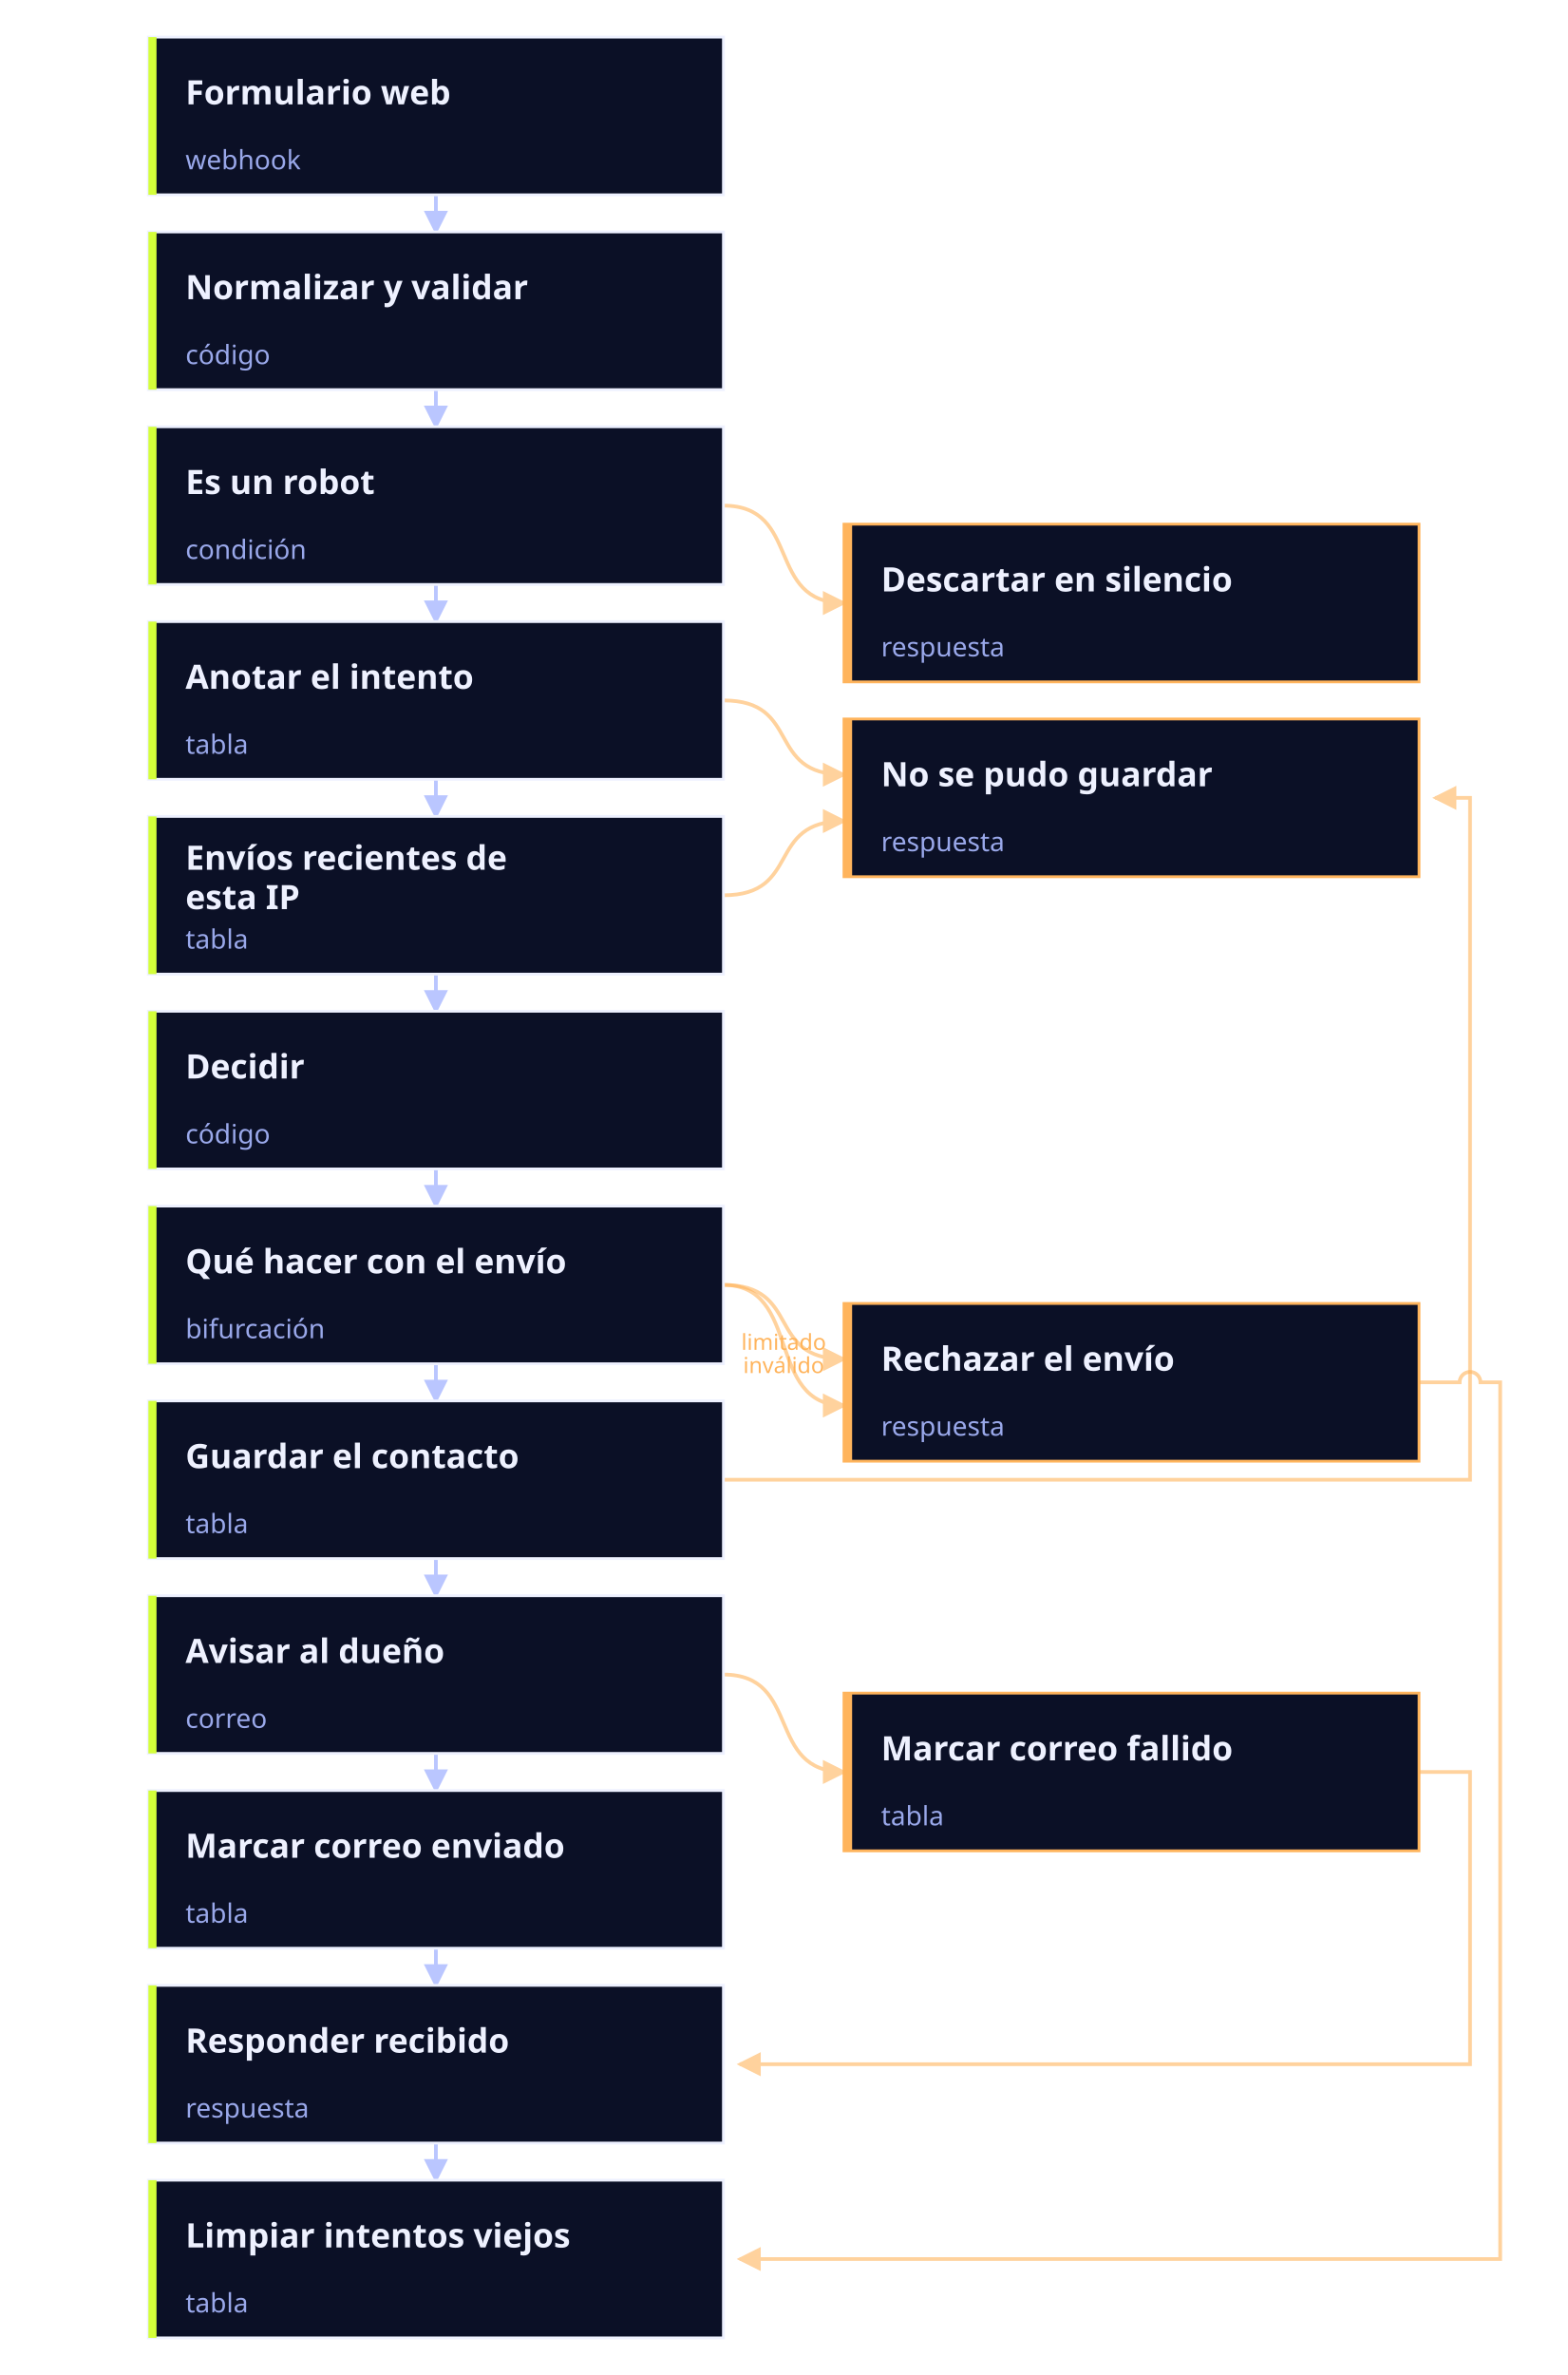
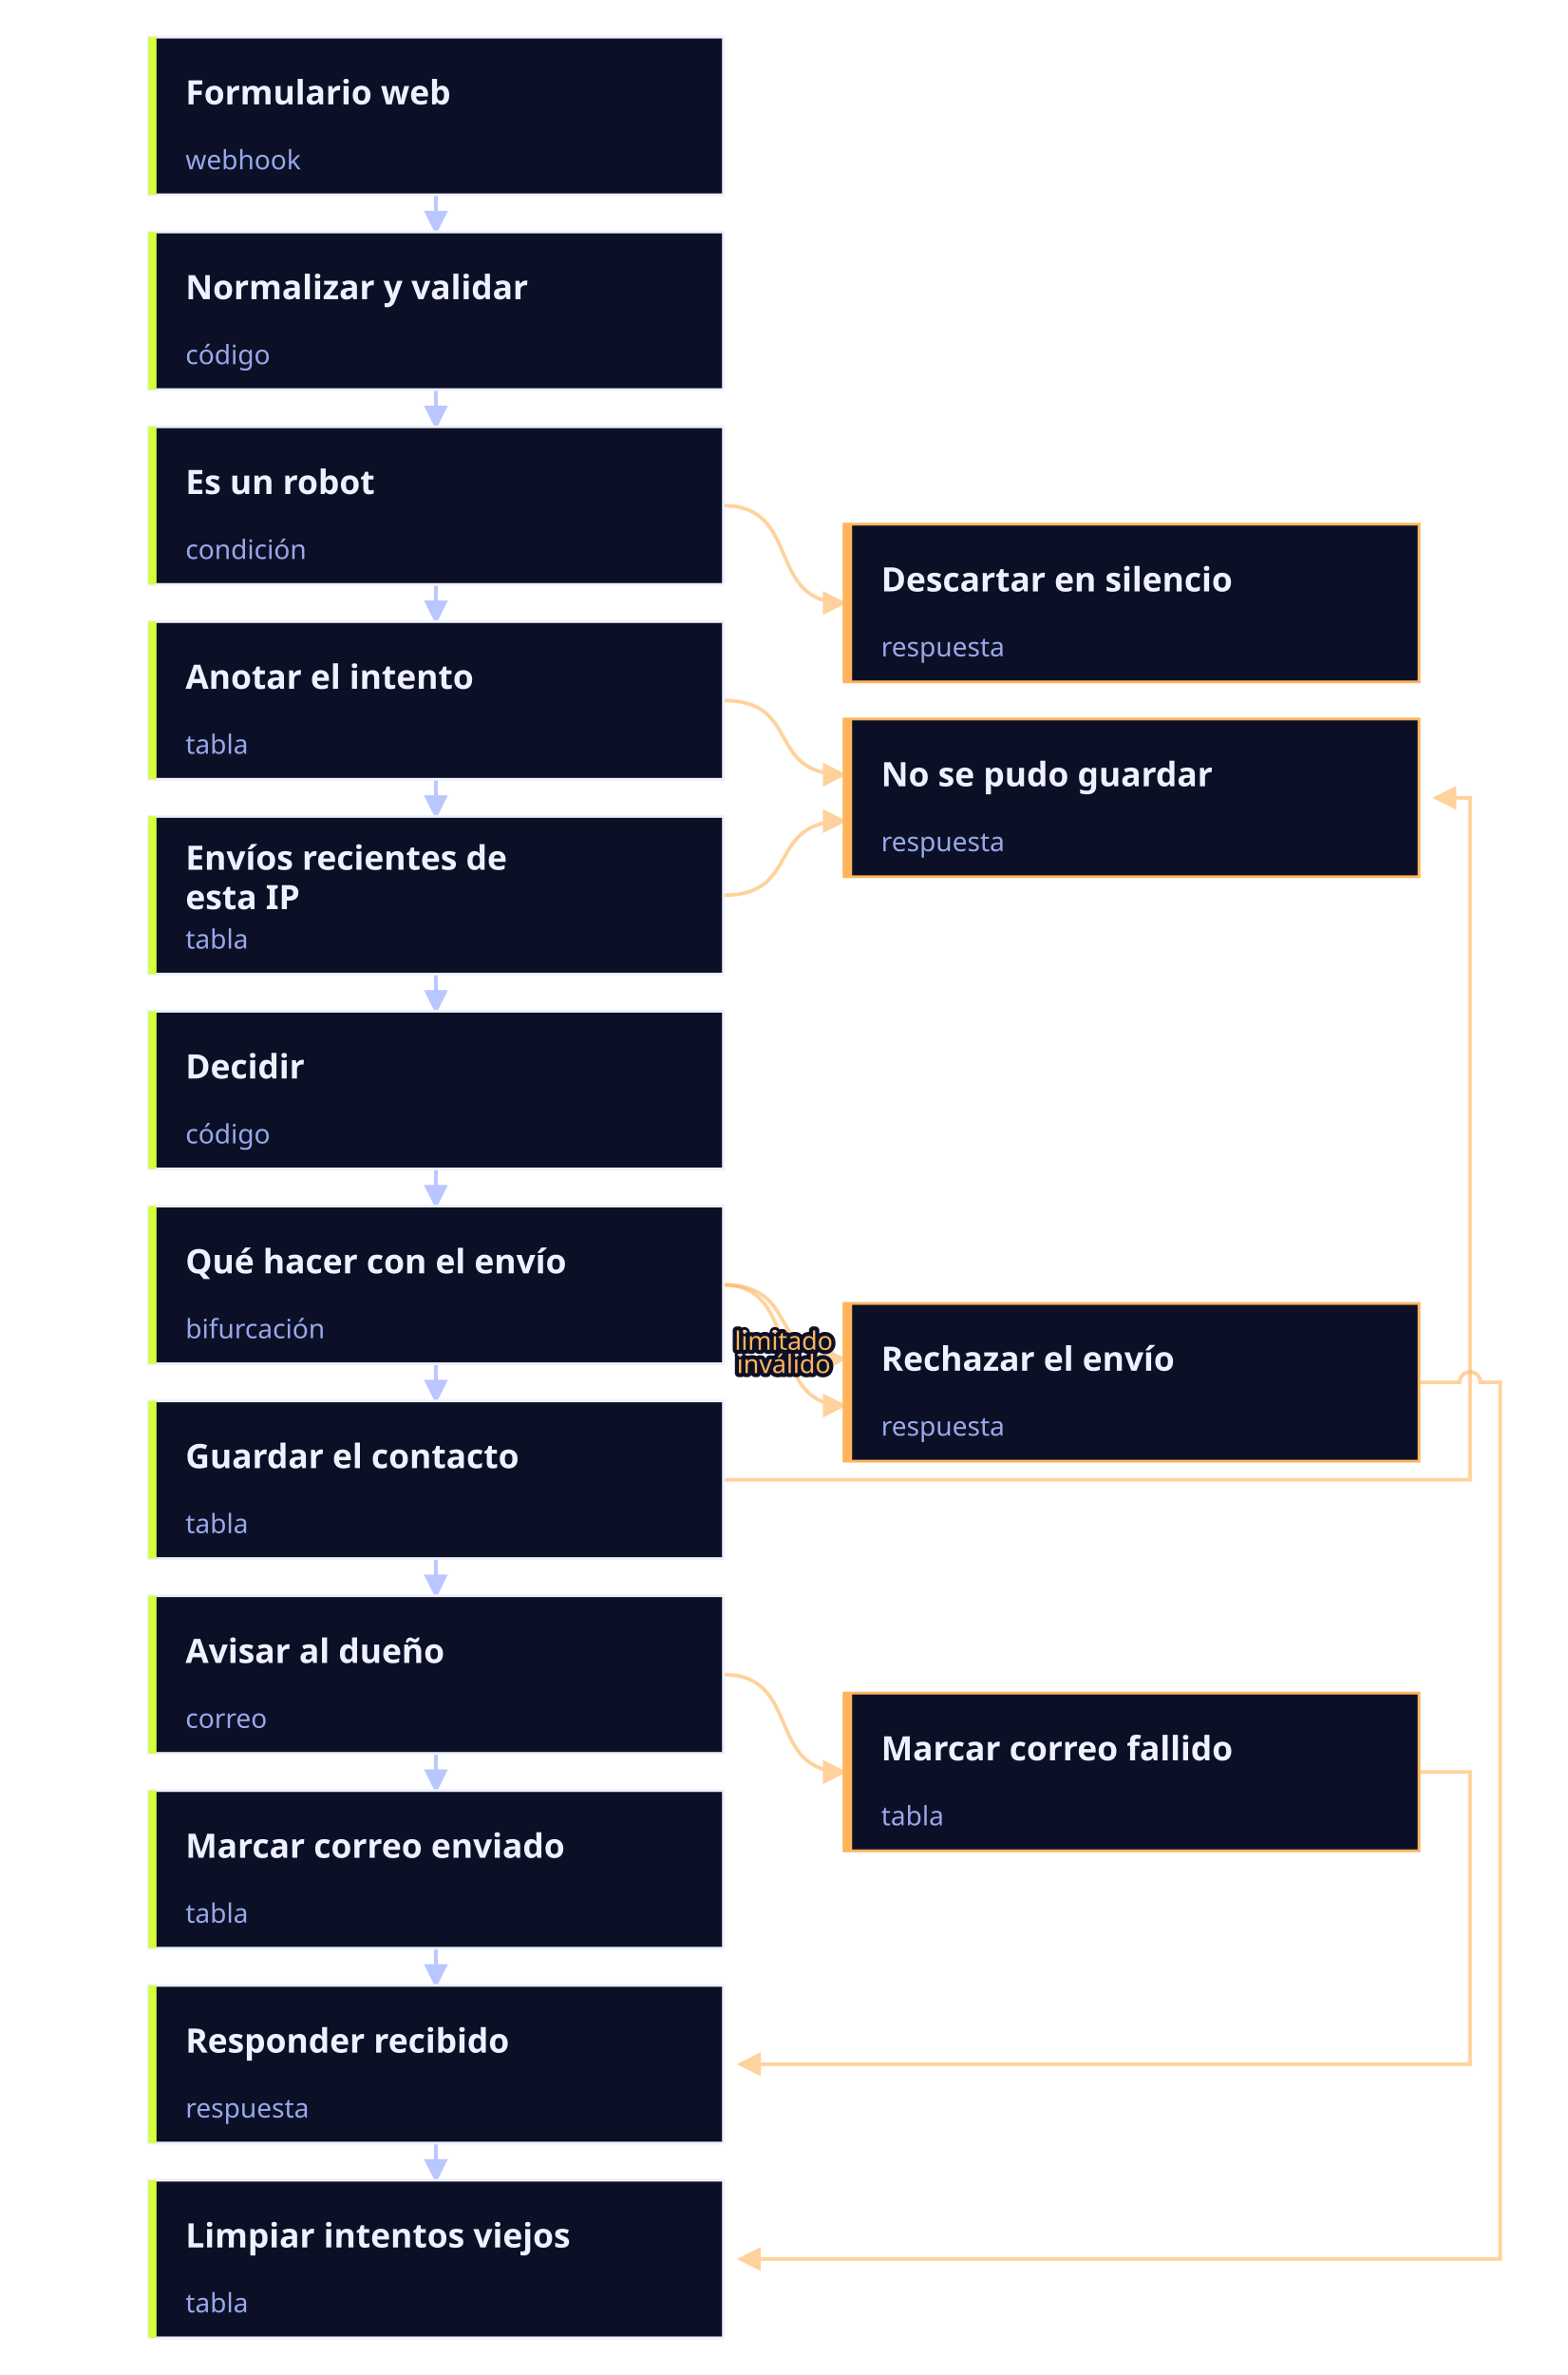
<svg xmlns="http://www.w3.org/2000/svg" viewBox="0 0 676 1024" width="676" height="1024" role="img" aria-label="Mapa del flujo phinodia-web-contacto, activo en nuestro n8n: 16 pasos y 20 conexiones, desde el formulario de la web hasta el aviso por correo, con las salidas de robot, de exceso de envíos y de error marcadas aparte.">
  <defs>
    <marker id="p1" viewBox="0 0 8 8" refX="7" refY="4" markerWidth="6.5" markerHeight="6.5" orient="auto">
      <path d="M0 0 L8 4 L0 8 z" fill="#a9b8ff" />
    </marker>
    <marker id="p2" viewBox="0 0 8 8" refX="7" refY="4" markerWidth="6.5" markerHeight="6.5" orient="auto">
      <path d="M0 0 L8 4 L0 8 z" fill="#ffb45c" />
    </marker>
  </defs>
  <path d="M188.0,84 L188.0,100" fill="none" stroke="#a9b8ff" stroke-width="1.6" opacity="0.8" marker-end="url(#p1)" />
  <path d="M188.0,168 L188.0,184" fill="none" stroke="#a9b8ff" stroke-width="1.6" opacity="0.8" marker-end="url(#p1)" />
  <path d="M312,218.0 C346,218.0 330,260.0 364,260.0" fill="none" stroke="#ffb45c" stroke-width="1.6" opacity="0.6" marker-end="url(#p2)" />
  <path d="M188.0,252 L188.0,268" fill="none" stroke="#a9b8ff" stroke-width="1.6" opacity="0.8" marker-end="url(#p1)" />
  <path d="M188.0,336 L188.0,352" fill="none" stroke="#a9b8ff" stroke-width="1.6" opacity="0.8" marker-end="url(#p1)" />
  <path d="M312,302.0 C346,302.0 330,334.0 364,334.0" fill="none" stroke="#ffb45c" stroke-width="1.6" opacity="0.6" marker-end="url(#p2)" />
  <path d="M188.0,420 L188.0,436" fill="none" stroke="#a9b8ff" stroke-width="1.6" opacity="0.8" marker-end="url(#p1)" />
  <path d="M312,386.0 C346,386.0 330,354.0 364,354.0" fill="none" stroke="#ffb45c" stroke-width="1.6" opacity="0.6" marker-end="url(#p2)" />
  <path d="M188.0,504 L188.0,520" fill="none" stroke="#a9b8ff" stroke-width="1.6" opacity="0.8" marker-end="url(#p1)" />
  <path d="M312,554.0 C346,554.0 330,586.0 364,586.0" fill="none" stroke="#ffb45c" stroke-width="1.6" opacity="0.6" marker-end="url(#p2)" />
  <path d="M312,554.0 C346,554.0 330,606.0 364,606.0" fill="none" stroke="#ffb45c" stroke-width="1.6" opacity="0.6" marker-end="url(#p2)" />
  <path d="M188.0,588 L188.0,604" fill="none" stroke="#a9b8ff" stroke-width="1.6" opacity="0.8" marker-end="url(#p1)" />
  <path d="M188.0,672 L188.0,688" fill="none" stroke="#a9b8ff" stroke-width="1.6" opacity="0.8" marker-end="url(#p1)" />
  <path d="M312,638.0 L634,638.0 L634,344.0 L619,344.0" fill="none" stroke="#ffb45c" stroke-width="1.6" opacity="0.6" marker-end="url(#p2)" />
  <path d="M188.0,756 L188.0,772" fill="none" stroke="#a9b8ff" stroke-width="1.6" opacity="0.8" marker-end="url(#p1)" />
  <path d="M312,722.0 C346,722.0 330,764.0 364,764.0" fill="none" stroke="#ffb45c" stroke-width="1.6" opacity="0.6" marker-end="url(#p2)" />
  <path d="M188.0,840 L188.0,856" fill="none" stroke="#a9b8ff" stroke-width="1.6" opacity="0.8" marker-end="url(#p1)" />
  <path d="M612,764.0 L634,764.0 L634,890.0 L319,890.0" fill="none" stroke="#ffb45c" stroke-width="1.6" opacity="0.6" marker-end="url(#p2)" />
  <path d="M188.0,924 L188.0,940" fill="none" stroke="#a9b8ff" stroke-width="1.6" opacity="0.8" marker-end="url(#p1)" />
  <path d="M612.0,596.0 L629.5,596.0 A4.5,4.5 0 0 1 638.5,596.0 L647.0,596.0 L647.0,974.0 L319.0,974.0" fill="none" stroke="#ffb45c" stroke-width="1.6" opacity="0.6" marker-end="url(#p2)" />
-   <text x="338.0" y="582.0" text-anchor="middle" font-family="Onest, system-ui, sans-serif" font-size="9.5" fill="#ffb45c">limitado</text>
-   <text x="338.0" y="592.0" text-anchor="middle" font-family="Onest, system-ui, sans-serif" font-size="9.5" fill="#ffb45c">inválido</text>
+   <text x="338.0" y="582.0" text-anchor="middle" font-family="Onest, system-ui, sans-serif" font-size="11" stroke="#0b1026" stroke-width="3.5" stroke-linejoin="round" paint-order="stroke" fill="#ffb45c">limitado</text>
+   <text x="338.0" y="592.0" text-anchor="middle" font-family="Onest, system-ui, sans-serif" font-size="11" stroke="#0b1026" stroke-width="3.5" stroke-linejoin="round" paint-order="stroke" fill="#ffb45c">inválido</text>
  <rect x="64" y="16" width="248" height="68" fill="#0b1026" stroke="#eef1ff" stroke-width="1.2" />
  <rect x="64" y="16" width="3.5" height="68" fill="#d4ff3a" />
  <text x="80" y="45" font-family="Onest, system-ui, sans-serif" font-size="14.5" font-weight="600" fill="#eef1ff">Formulario web</text>
  <text x="80" y="73" font-family="Onest, system-ui, sans-serif" font-size="11.5" fill="#a9b8ff" opacity="0.9">webhook</text>
  <rect x="64" y="100" width="248" height="68" fill="#0b1026" stroke="#eef1ff" stroke-width="1.2" />
  <rect x="64" y="100" width="3.5" height="68" fill="#d4ff3a" />
  <text x="80" y="129" font-family="Onest, system-ui, sans-serif" font-size="14.5" font-weight="600" fill="#eef1ff">Normalizar y validar</text>
  <text x="80" y="157" font-family="Onest, system-ui, sans-serif" font-size="11.5" fill="#a9b8ff" opacity="0.9">código</text>
  <rect x="64" y="184" width="248" height="68" fill="#0b1026" stroke="#eef1ff" stroke-width="1.2" />
  <rect x="64" y="184" width="3.5" height="68" fill="#d4ff3a" />
  <text x="80" y="213" font-family="Onest, system-ui, sans-serif" font-size="14.5" font-weight="600" fill="#eef1ff">Es un robot</text>
  <text x="80" y="241" font-family="Onest, system-ui, sans-serif" font-size="11.5" fill="#a9b8ff" opacity="0.9">condición</text>
  <rect x="64" y="268" width="248" height="68" fill="#0b1026" stroke="#eef1ff" stroke-width="1.2" />
  <rect x="64" y="268" width="3.5" height="68" fill="#d4ff3a" />
  <text x="80" y="297" font-family="Onest, system-ui, sans-serif" font-size="14.5" font-weight="600" fill="#eef1ff">Anotar el intento</text>
  <text x="80" y="325" font-family="Onest, system-ui, sans-serif" font-size="11.5" fill="#a9b8ff" opacity="0.9">tabla</text>
  <rect x="64" y="352" width="248" height="68" fill="#0b1026" stroke="#eef1ff" stroke-width="1.2" />
  <rect x="64" y="352" width="3.5" height="68" fill="#d4ff3a" />
  <text x="80" y="375" font-family="Onest, system-ui, sans-serif" font-size="14.5" font-weight="600" fill="#eef1ff">Envíos recientes de</text>
  <text x="80" y="392" font-family="Onest, system-ui, sans-serif" font-size="14.5" font-weight="600" fill="#eef1ff">esta IP</text>
  <text x="80" y="409" font-family="Onest, system-ui, sans-serif" font-size="11.5" fill="#a9b8ff" opacity="0.9">tabla</text>
  <rect x="64" y="436" width="248" height="68" fill="#0b1026" stroke="#eef1ff" stroke-width="1.2" />
  <rect x="64" y="436" width="3.5" height="68" fill="#d4ff3a" />
  <text x="80" y="465" font-family="Onest, system-ui, sans-serif" font-size="14.5" font-weight="600" fill="#eef1ff">Decidir</text>
  <text x="80" y="493" font-family="Onest, system-ui, sans-serif" font-size="11.5" fill="#a9b8ff" opacity="0.9">código</text>
  <rect x="64" y="520" width="248" height="68" fill="#0b1026" stroke="#eef1ff" stroke-width="1.2" />
  <rect x="64" y="520" width="3.5" height="68" fill="#d4ff3a" />
  <text x="80" y="549" font-family="Onest, system-ui, sans-serif" font-size="14.5" font-weight="600" fill="#eef1ff">Qué hacer con el envío</text>
  <text x="80" y="577" font-family="Onest, system-ui, sans-serif" font-size="11.5" fill="#a9b8ff" opacity="0.9">bifurcación</text>
  <rect x="64" y="604" width="248" height="68" fill="#0b1026" stroke="#eef1ff" stroke-width="1.2" />
  <rect x="64" y="604" width="3.5" height="68" fill="#d4ff3a" />
  <text x="80" y="633" font-family="Onest, system-ui, sans-serif" font-size="14.5" font-weight="600" fill="#eef1ff">Guardar el contacto</text>
  <text x="80" y="661" font-family="Onest, system-ui, sans-serif" font-size="11.5" fill="#a9b8ff" opacity="0.9">tabla</text>
  <rect x="64" y="688" width="248" height="68" fill="#0b1026" stroke="#eef1ff" stroke-width="1.2" />
  <rect x="64" y="688" width="3.5" height="68" fill="#d4ff3a" />
  <text x="80" y="717" font-family="Onest, system-ui, sans-serif" font-size="14.5" font-weight="600" fill="#eef1ff">Avisar al dueño</text>
  <text x="80" y="745" font-family="Onest, system-ui, sans-serif" font-size="11.5" fill="#a9b8ff" opacity="0.9">correo</text>
  <rect x="64" y="772" width="248" height="68" fill="#0b1026" stroke="#eef1ff" stroke-width="1.2" />
  <rect x="64" y="772" width="3.5" height="68" fill="#d4ff3a" />
  <text x="80" y="801" font-family="Onest, system-ui, sans-serif" font-size="14.5" font-weight="600" fill="#eef1ff">Marcar correo enviado</text>
  <text x="80" y="829" font-family="Onest, system-ui, sans-serif" font-size="11.5" fill="#a9b8ff" opacity="0.9">tabla</text>
  <rect x="64" y="856" width="248" height="68" fill="#0b1026" stroke="#eef1ff" stroke-width="1.2" />
  <rect x="64" y="856" width="3.5" height="68" fill="#d4ff3a" />
  <text x="80" y="885" font-family="Onest, system-ui, sans-serif" font-size="14.5" font-weight="600" fill="#eef1ff">Responder recibido</text>
  <text x="80" y="913" font-family="Onest, system-ui, sans-serif" font-size="11.5" fill="#a9b8ff" opacity="0.9">respuesta</text>
  <rect x="64" y="940" width="248" height="68" fill="#0b1026" stroke="#eef1ff" stroke-width="1.2" />
  <rect x="64" y="940" width="3.5" height="68" fill="#d4ff3a" />
  <text x="80" y="969" font-family="Onest, system-ui, sans-serif" font-size="14.5" font-weight="600" fill="#eef1ff">Limpiar intentos viejos</text>
  <text x="80" y="997" font-family="Onest, system-ui, sans-serif" font-size="11.5" fill="#a9b8ff" opacity="0.9">tabla</text>
  <rect x="364" y="226" width="248" height="68" fill="#0b1026" stroke="#ffb45c" stroke-width="1.2" />
  <rect x="364" y="226" width="3.5" height="68" fill="#ffb45c" />
  <text x="380" y="255" font-family="Onest, system-ui, sans-serif" font-size="14.5" font-weight="600" fill="#eef1ff">Descartar en silencio</text>
  <text x="380" y="283" font-family="Onest, system-ui, sans-serif" font-size="11.5" fill="#a9b8ff" opacity="0.9">respuesta</text>
  <rect x="364" y="310" width="248" height="68" fill="#0b1026" stroke="#ffb45c" stroke-width="1.2" />
  <rect x="364" y="310" width="3.5" height="68" fill="#ffb45c" />
  <text x="380" y="339" font-family="Onest, system-ui, sans-serif" font-size="14.5" font-weight="600" fill="#eef1ff">No se pudo guardar</text>
  <text x="380" y="367" font-family="Onest, system-ui, sans-serif" font-size="11.5" fill="#a9b8ff" opacity="0.9">respuesta</text>
  <rect x="364" y="562" width="248" height="68" fill="#0b1026" stroke="#ffb45c" stroke-width="1.2" />
  <rect x="364" y="562" width="3.5" height="68" fill="#ffb45c" />
  <text x="380" y="591" font-family="Onest, system-ui, sans-serif" font-size="14.5" font-weight="600" fill="#eef1ff">Rechazar el envío</text>
  <text x="380" y="619" font-family="Onest, system-ui, sans-serif" font-size="11.5" fill="#a9b8ff" opacity="0.9">respuesta</text>
  <rect x="364" y="730" width="248" height="68" fill="#0b1026" stroke="#ffb45c" stroke-width="1.2" />
  <rect x="364" y="730" width="3.5" height="68" fill="#ffb45c" />
  <text x="380" y="759" font-family="Onest, system-ui, sans-serif" font-size="14.5" font-weight="600" fill="#eef1ff">Marcar correo fallido</text>
  <text x="380" y="787" font-family="Onest, system-ui, sans-serif" font-size="11.5" fill="#a9b8ff" opacity="0.9">tabla</text>
</svg>
